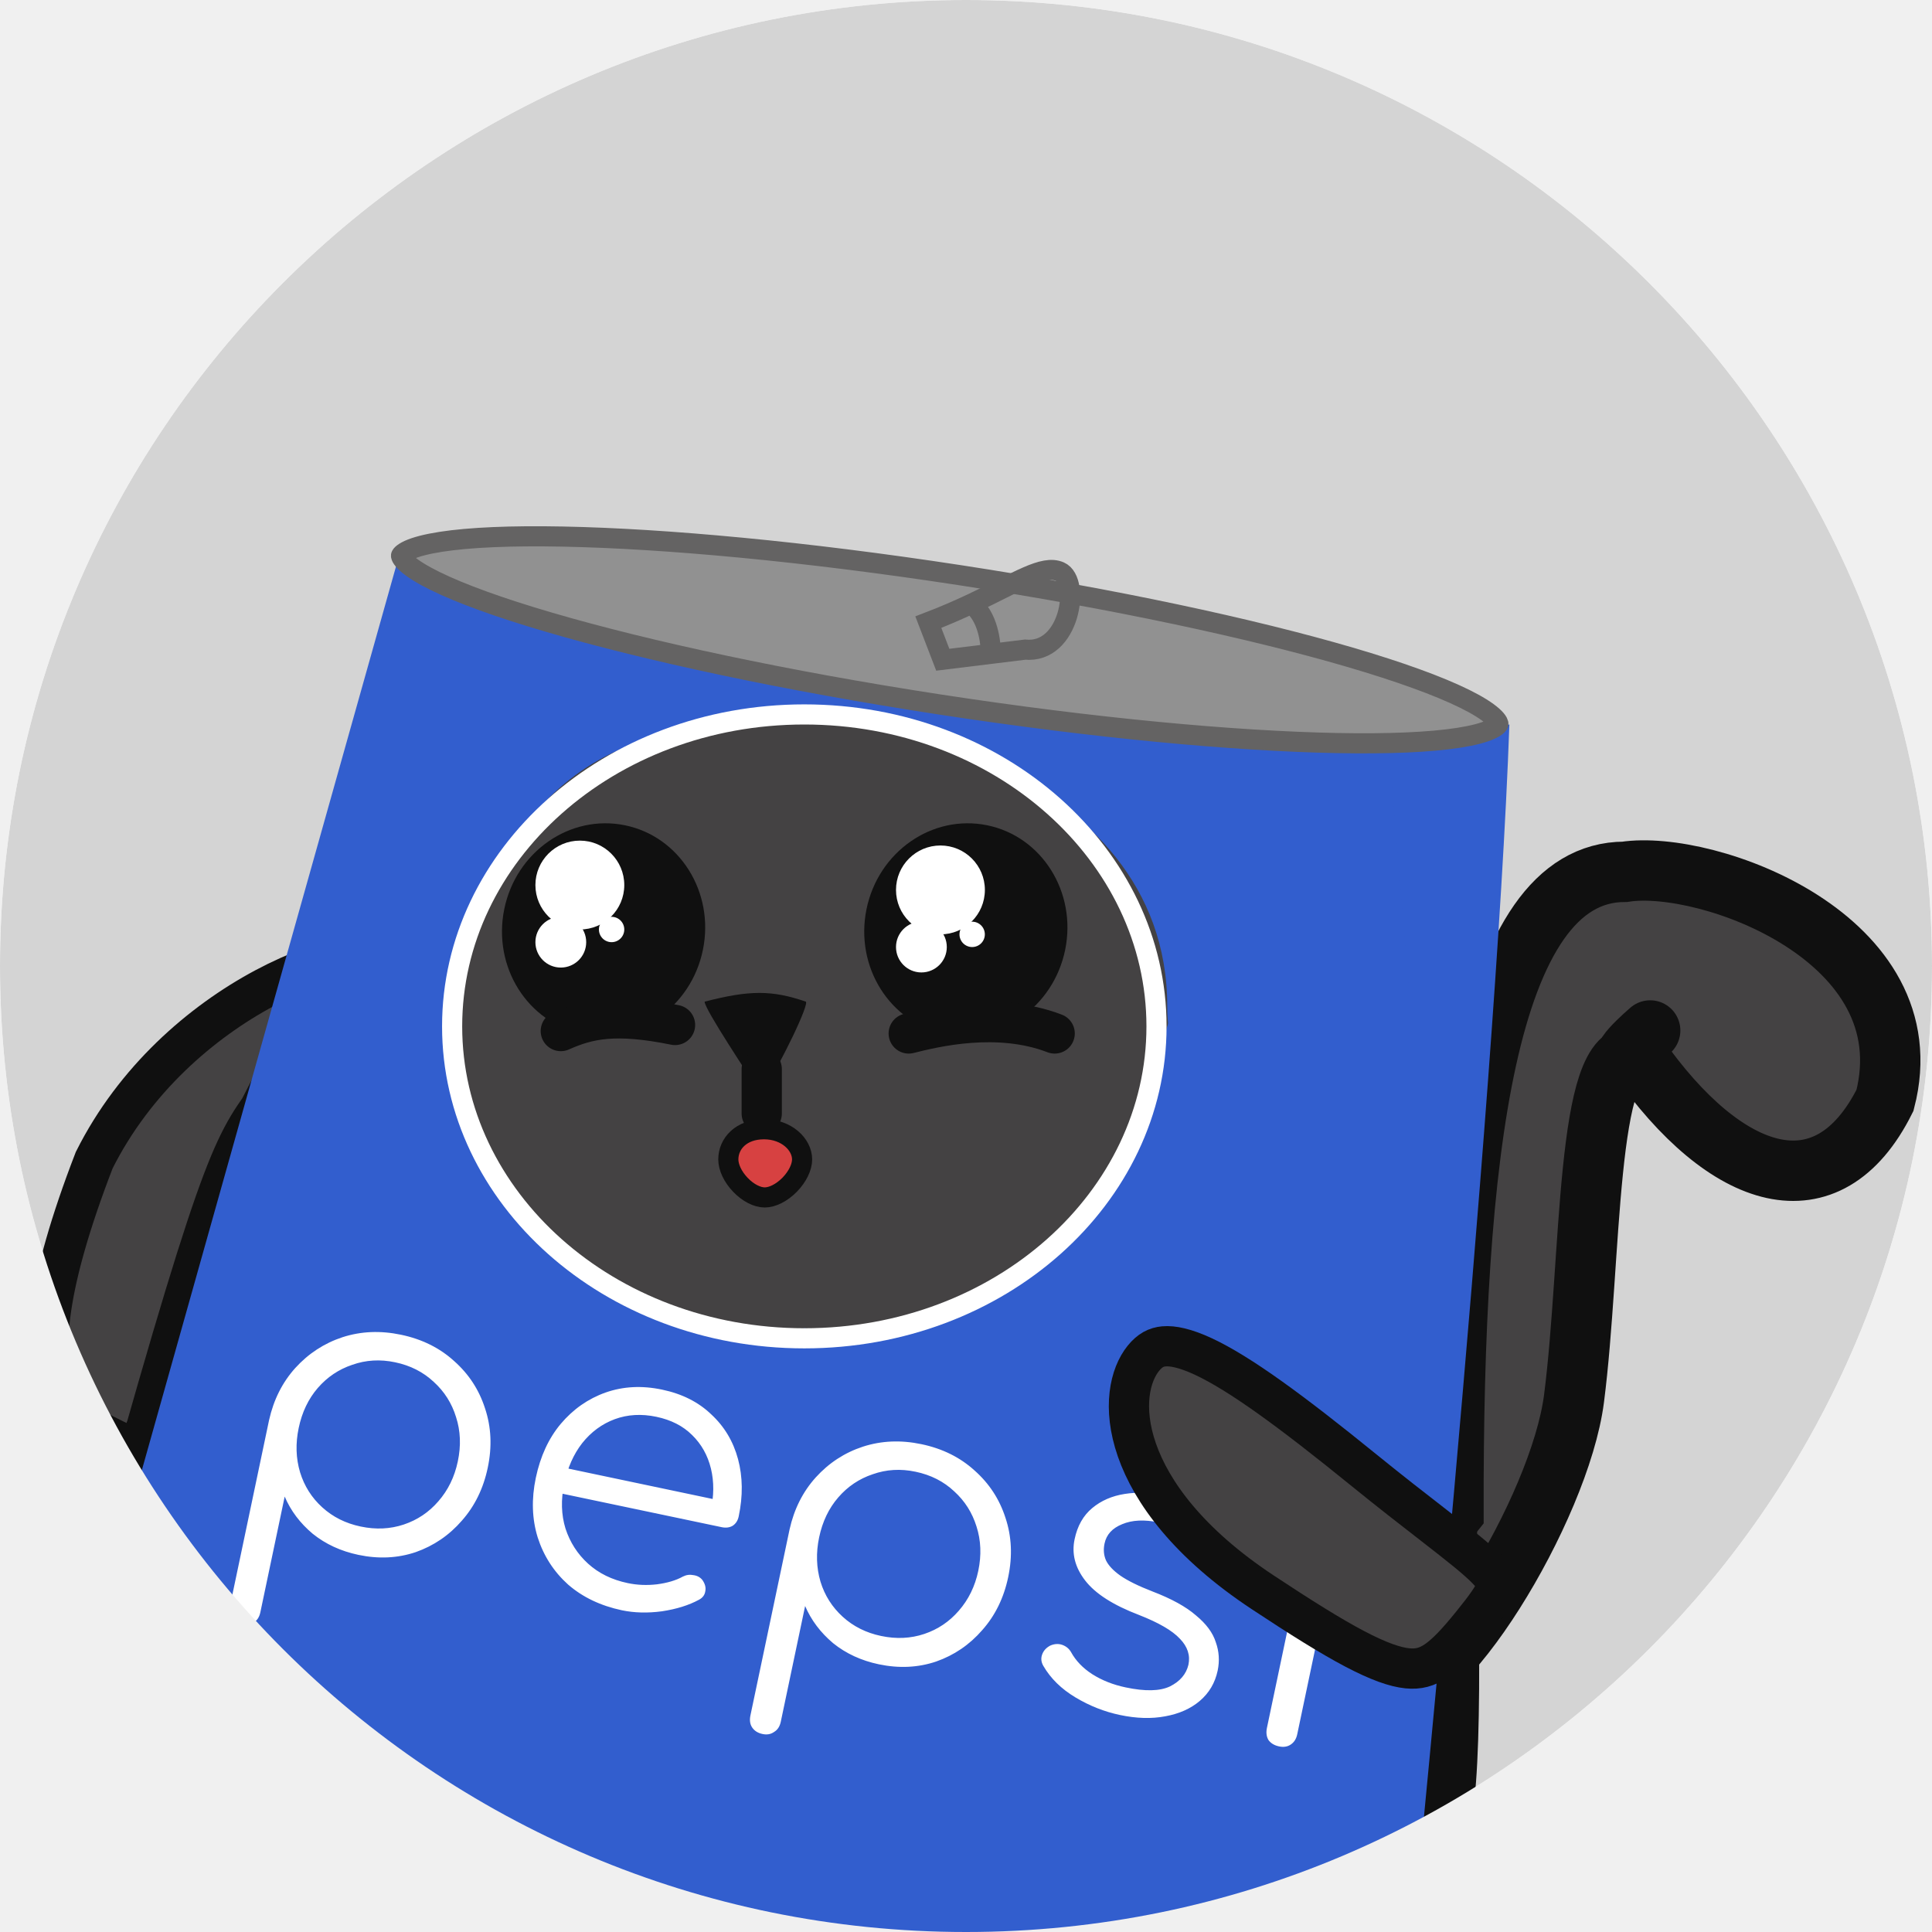
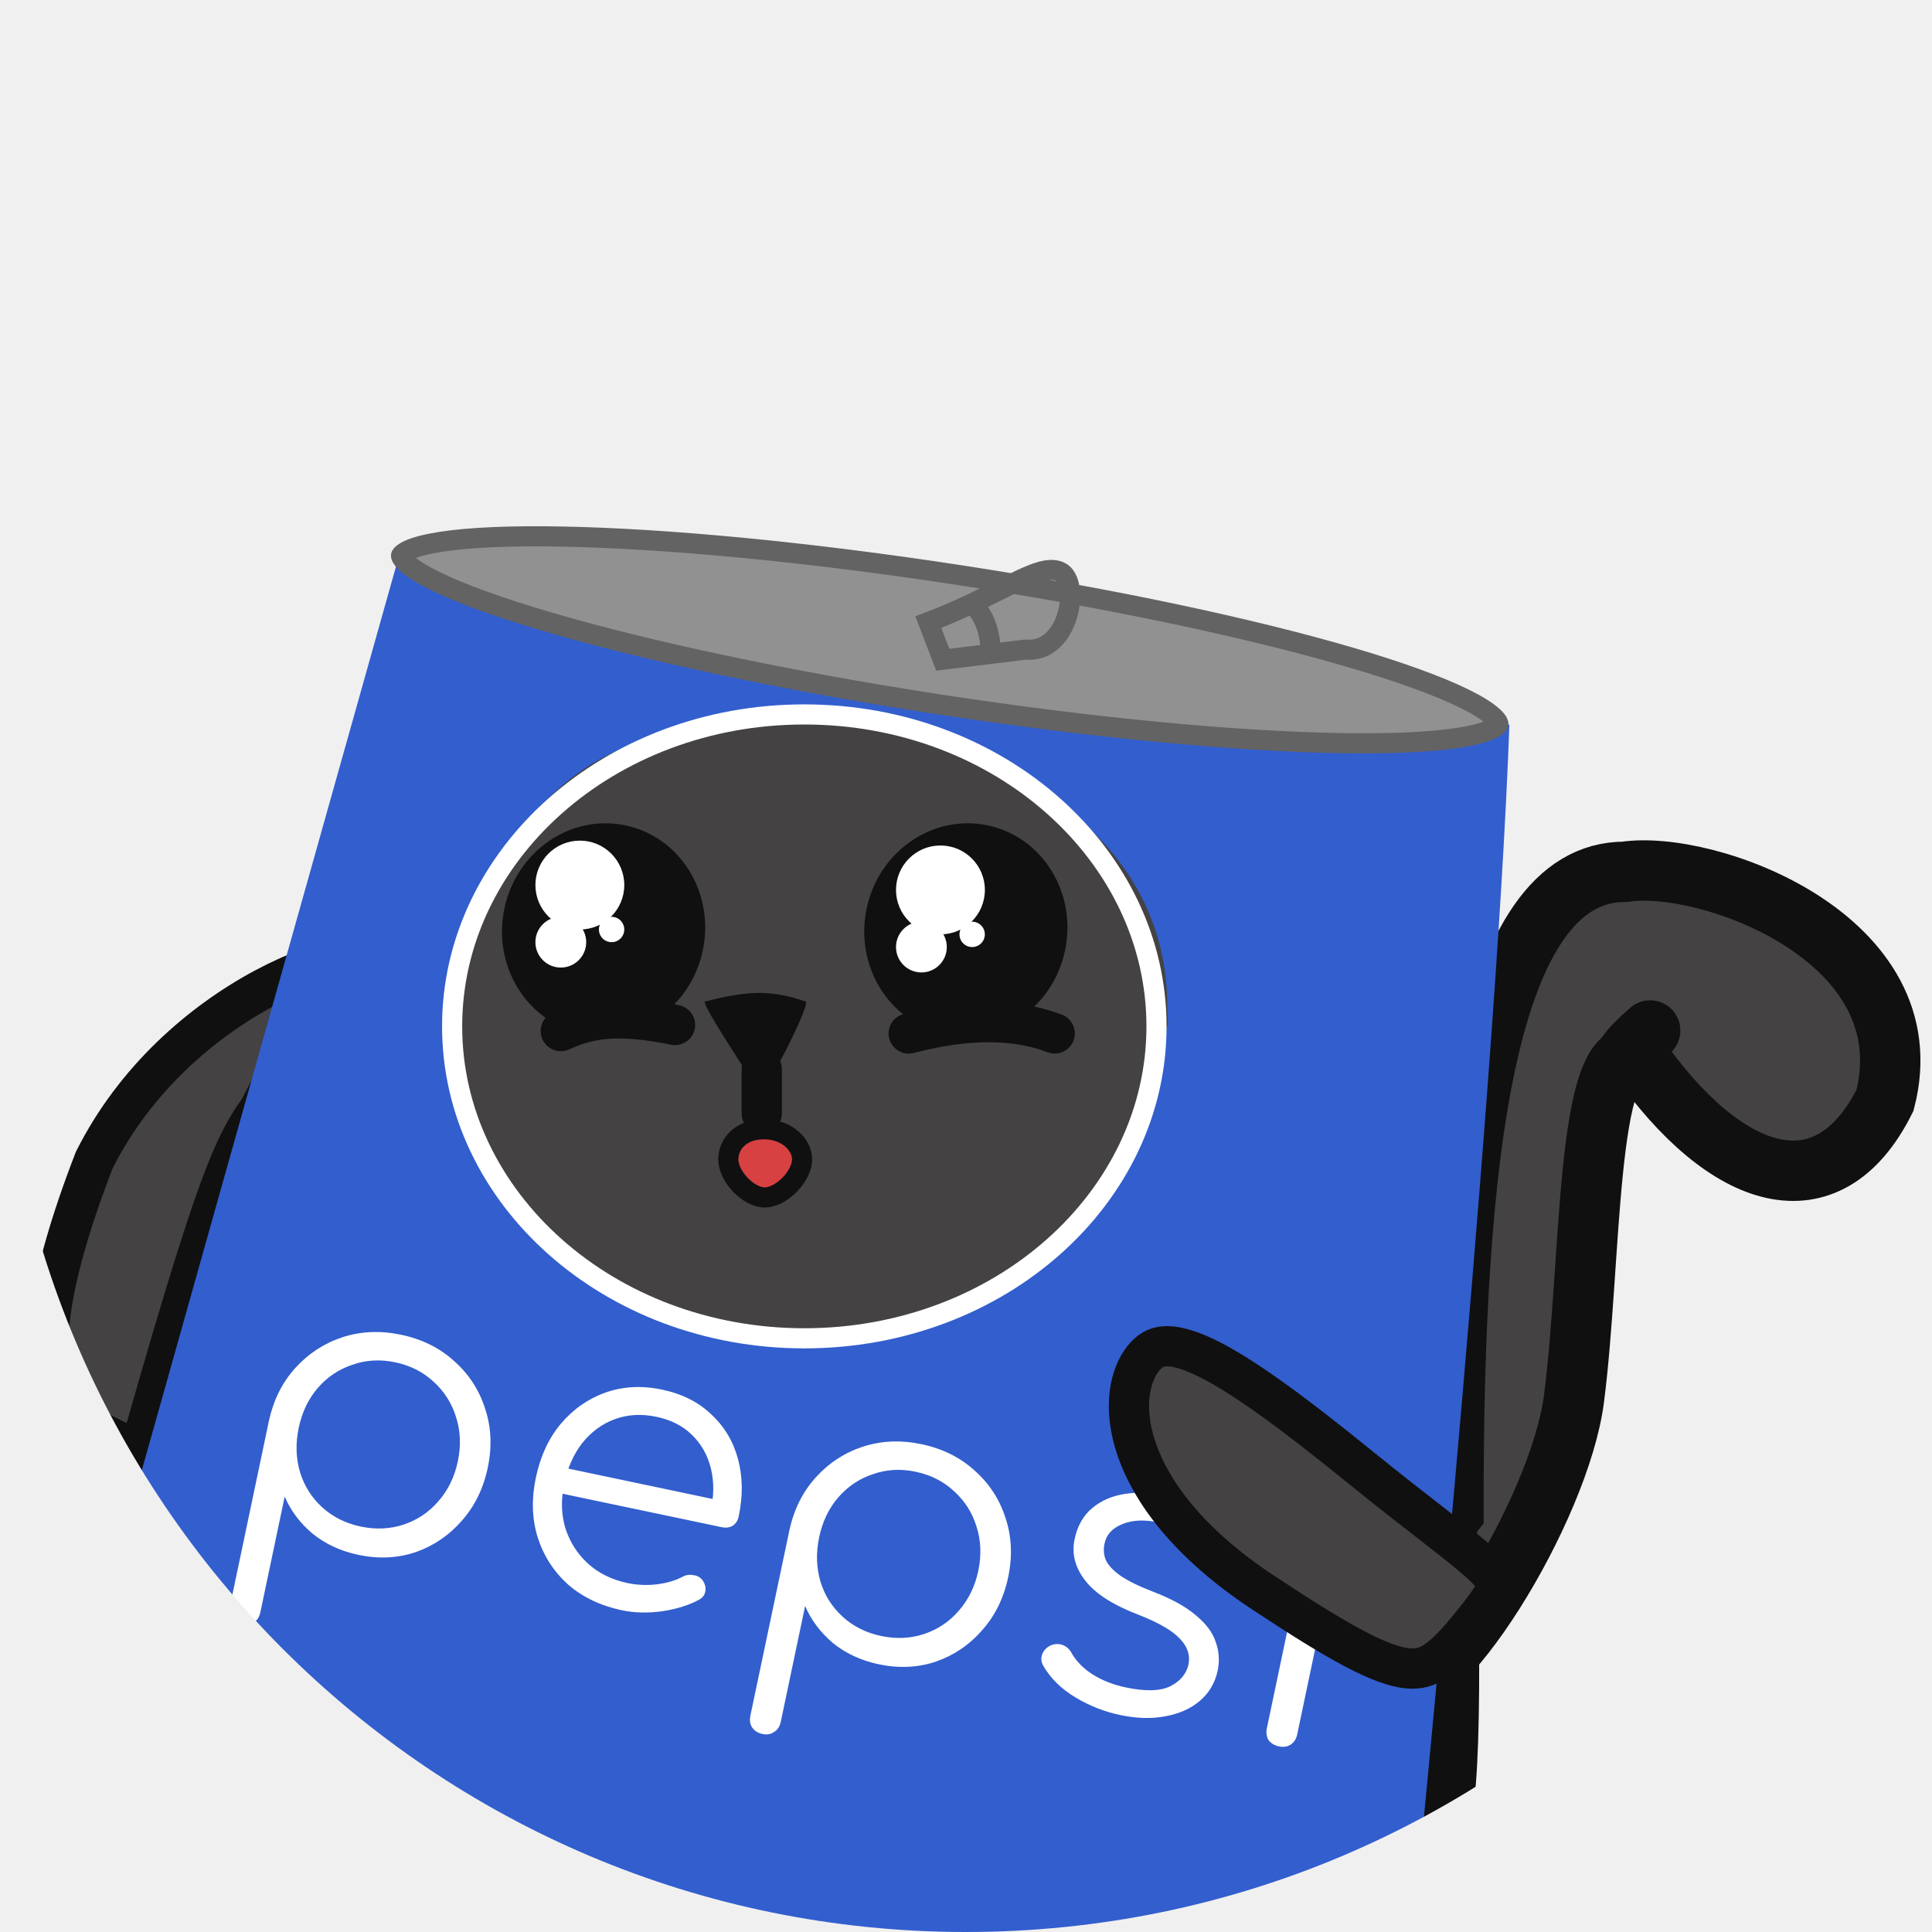
<svg xmlns="http://www.w3.org/2000/svg" width="48" height="48" viewBox="0 0 48 48" fill="none">
  <mask id="mask0_66_8" style="mask-type:alpha" maskUnits="userSpaceOnUse" x="0" y="0" width="48" height="48">
    <rect width="48" height="48" rx="24" fill="#E9E9E9" />
  </mask>
  <g mask="url(#mask0_66_8)">
-     <circle cx="24" cy="24" r="24" fill="#D4D4D4" />
    <path d="M6.232 29.378C5.362 31.124 4.796 32.617 4.373 33.736C4.215 34.152 4.077 34.516 3.951 34.822C3.703 35.42 3.524 35.73 3.373 35.866C3.315 35.919 3.282 35.924 3.264 35.926C3.238 35.928 3.168 35.925 3.034 35.858C2.975 35.828 2.916 35.799 2.859 35.771C2.149 35.421 1.598 35.15 1.343 34.406C1.052 33.555 1.124 31.974 2.341 28.823C3.341 26.827 4.994 25.394 6.58 24.547C7.375 24.123 8.14 23.854 8.78 23.733C9.441 23.608 9.89 23.656 10.113 23.767C10.165 23.793 10.201 23.814 10.226 23.831C10.199 23.882 10.149 23.958 10.063 24.067C9.943 24.217 9.784 24.394 9.581 24.618C9.562 24.639 9.542 24.661 9.522 24.683C8.708 25.577 7.419 26.995 6.232 29.378Z" fill="#444243" stroke="#101010" />
    <path d="M34.42 40.392C35.165 39.004 35.48 38.373 36.111 37.585C36.09 28.784 36.899 21.66 40.368 21.66C42.417 21.345 47.875 23.311 46.832 27.337C45.413 30.175 42.89 29.386 40.683 26.233C40.483 26.313 40.404 26.312 40.399 26.265C39.411 26.777 39.514 31.584 39.106 34.747C38.752 37.497 35.728 42.428 34.424 41.984L34.42 40.392Z" fill="#444243" />
    <path d="M40.683 26.233C42.89 29.386 45.413 30.175 46.832 27.337C47.875 23.311 42.417 21.345 40.368 21.66C36.899 21.66 36.09 28.784 36.111 37.585C35.48 38.373 35.165 39.004 34.42 40.392L34.424 41.984C35.728 42.428 38.752 37.497 39.106 34.747C39.549 31.309 39.389 25.928 40.683 26.233ZM40.683 26.233C39.895 26.548 40.998 25.602 40.998 25.602" stroke="#101010" stroke-width="1.5" stroke-linecap="round" />
    <path d="M6.663 27.675C5.891 28.764 5.433 29.79 2.215 41.485C1.395 44.467 3.055 48.53 4.884 49.175C7.552 50.117 11.794 51.92 25.786 52C32.457 52 34.902 46.964 35.718 45.409C36.46 43.996 35.543 27.338 35.189 25.635C34.571 22.653 34.643 20.503 34.681 21.398C34.791 19.091 32.413 17.157 32 17.037C31.687 16.946 31.835 16.184 30.519 17.995C27.602 15.239 25.045 15.277 24.257 15.12C23.63 14.994 20.799 15.001 19.412 15.12C19.56 14.336 19 15 19 15L17.503 15.119L17.499 15.12C17.445 15.127 15.074 15.485 11.703 19.828L9.479 22.967L7.552 25.949L6.663 27.675Z" fill="#444243" />
    <path d="M19.41 17.037C19.397 16.536 19.421 15.824 19.412 15.12M29.93 19.553C29.855 19.119 30.099 18.573 30.519 17.995M19.412 15.12C19.56 14.336 19 15 19 15L17.503 15.119C17.501 15.12 17.501 15.12 17.499 15.12C17.445 15.127 15.074 15.485 11.703 19.828L9.479 22.967L7.552 25.949L6.663 27.675C5.891 28.764 5.433 29.79 2.215 41.485C1.395 44.467 3.055 48.53 4.884 49.175C7.552 50.117 11.794 51.92 25.786 52C32.457 52 34.902 46.964 35.718 45.409C36.46 43.996 35.543 27.338 35.189 25.635C34.571 22.653 34.643 20.503 34.681 21.398C34.791 19.091 32.413 17.157 32 17.037C31.687 16.946 31.835 16.184 30.519 17.995M19.412 15.12C20.799 15.001 23.63 14.994 24.257 15.12C25.045 15.277 27.602 15.239 30.519 17.995" stroke="#101010" stroke-width="1.5" stroke-linecap="round" />
    <ellipse cx="14.996" cy="23.093" rx="2.519" ry="2.643" transform="rotate(11.5217 14.9957 23.0926)" fill="#101010" />
    <path d="M16.771 25.465C15.285 25.163 14.609 25.314 13.933 25.616" stroke="#101010" stroke-linecap="round" />
    <circle cx="14.406" cy="21.989" r="1.104" fill="white" />
    <circle cx="13.933" cy="23.408" r="0.631" fill="white" />
    <circle cx="15.195" cy="23.093" r="0.315" fill="white" />
    <ellipse cx="23.996" cy="23.093" rx="2.519" ry="2.643" transform="rotate(11.5217 23.9957 23.0926)" fill="#101010" />
    <path d="M26.203 25.676C24.784 25.13 23.207 25.518 22.577 25.676" stroke="#101010" stroke-linecap="round" />
    <circle cx="23.365" cy="22.11" r="1.104" fill="white" />
    <circle cx="22.892" cy="23.529" r="0.631" fill="white" />
    <circle cx="24.153" cy="23.214" r="0.315" fill="white" />
    <path d="M20.019 24.885C19.181 24.597 18.623 24.597 17.506 24.886C17.506 25.078 18.61 26.719 18.902 27.192C19.46 26.327 20.117 24.919 20.019 24.885Z" fill="#101010" />
    <path d="M18.925 26.561V26.876V27.192V27.665" stroke="#101010" stroke-linecap="round" />
    <path d="M34.5 21C34.5 21 34.93 20.673 35.384 21.259C35.374 21.898 34.719 22.42 34.463 22.416C34.207 22.412 33.99 22.639 34 22C34 21 34.019 20.741 34.5 21Z" fill="#101010" />
    <path d="M24 51.5C22.833 48.5 20.4 40.6 20 33C23 33.5 24.601 32.399 26.5 30.5C27.5 29.5 28.5 27.5 29 25.5C29.667 23.667 28 18 29.5 17.5C32.156 16.615 34 18.5 37.5 18C37.167 27.5 35 49 35 49C35 49 28.167 50.167 24 51.5Z" fill="#325ECE" />
    <path d="M1 45.5L10 13.5L34.5 18.5L35 24.5C32.667 26.833 29 28.5 29 25C29 19 21 17.5 19.5 18C17 18 13 18 11.5 24C10.128 29.488 16 33.5 20 33C22.5 38.667 26.3 50.5 21.5 52.5C16.7 54.5 5.667 51.5 1 45.5Z" fill="#325ECE" />
    <path d="M28.733 25.5C28.733 29.753 24.844 33.25 19.983 33.25C15.122 33.25 11.233 29.753 11.233 25.5C11.233 21.247 15.122 17.75 19.983 17.75C24.844 17.75 28.733 21.247 28.733 25.5Z" stroke="white" stroke-width="0.5" />
    <path d="M37.227 17.986C37.227 17.986 37.227 17.988 37.224 17.993C37.221 17.999 37.214 18.009 37.2 18.022C37.17 18.051 37.118 18.087 37.032 18.126C36.859 18.205 36.594 18.275 36.235 18.331C35.52 18.442 34.489 18.486 33.213 18.461C30.664 18.412 27.174 18.089 23.349 17.503C19.523 16.916 16.097 16.179 13.65 15.462C12.425 15.104 11.456 14.753 10.806 14.433C10.48 14.272 10.249 14.126 10.107 13.999C10.037 13.936 9.998 13.885 9.978 13.849C9.969 13.832 9.965 13.82 9.964 13.814C9.963 13.808 9.963 13.806 9.963 13.806L9.963 13.806L9.963 13.806C9.963 13.806 9.963 13.804 9.966 13.799C9.969 13.793 9.976 13.783 9.99 13.769C10.02 13.741 10.072 13.705 10.158 13.665C10.331 13.587 10.596 13.517 10.955 13.461C11.671 13.35 12.701 13.306 13.977 13.331C16.526 13.38 20.016 13.703 23.841 14.289C27.667 14.876 31.093 15.613 33.54 16.329C34.765 16.688 35.734 17.039 36.384 17.359C36.71 17.52 36.941 17.666 37.083 17.793C37.153 17.856 37.193 17.906 37.212 17.942C37.221 17.96 37.225 17.971 37.226 17.978C37.228 17.983 37.227 17.986 37.227 17.986Z" fill="#919191" stroke="#646363" stroke-width="0.5" />
    <path d="M24.134 15C23.819 15.148 23.464 15.304 23.064 15.457L23.423 16.391L24.612 16.245M24.134 15C25.292 14.457 25.922 14.02 26.332 14.203C26.853 14.434 26.582 16.249 25.469 16.14L24.612 16.245M24.134 15C24.542 15.309 24.623 15.959 24.612 16.245" stroke="#646363" stroke-width="0.5" />
    <path d="M6.016 40.363C5.898 40.338 5.811 40.282 5.754 40.196C5.703 40.117 5.689 40.018 5.714 39.901L6.685 35.282C6.799 34.774 7.016 34.343 7.336 33.988C7.663 33.628 8.054 33.373 8.508 33.223C8.968 33.074 9.453 33.054 9.962 33.161C10.484 33.27 10.925 33.489 11.285 33.817C11.647 34.138 11.902 34.529 12.05 34.989C12.205 35.451 12.228 35.943 12.118 36.465C12.01 36.98 11.795 37.419 11.474 37.781C11.159 38.144 10.777 38.404 10.329 38.562C9.881 38.713 9.406 38.736 8.904 38.63C8.467 38.538 8.088 38.363 7.768 38.105C7.455 37.842 7.223 37.534 7.073 37.182L6.468 40.059C6.443 40.177 6.388 40.261 6.302 40.311C6.222 40.369 6.126 40.386 6.016 40.363ZM8.96 37.926C9.338 38.006 9.696 37.989 10.033 37.876C10.37 37.763 10.656 37.571 10.89 37.3C11.132 37.024 11.293 36.694 11.374 36.309C11.457 35.917 11.442 35.55 11.33 35.206C11.225 34.864 11.041 34.573 10.778 34.334C10.516 34.088 10.196 33.925 9.818 33.846C9.446 33.767 9.091 33.788 8.752 33.908C8.415 34.021 8.13 34.213 7.895 34.484C7.661 34.755 7.503 35.086 7.421 35.477C7.34 35.862 7.351 36.229 7.455 36.578C7.56 36.92 7.744 37.211 8.007 37.45C8.271 37.69 8.588 37.848 8.96 37.926ZM15.451 40.007C14.923 39.895 14.477 39.683 14.114 39.368C13.759 39.048 13.507 38.658 13.359 38.197C13.217 37.738 13.201 37.245 13.312 36.716C13.425 36.181 13.631 35.734 13.932 35.375C14.24 35.011 14.611 34.751 15.045 34.597C15.48 34.444 15.948 34.419 16.45 34.525C16.946 34.629 17.353 34.834 17.67 35.139C17.995 35.439 18.217 35.809 18.336 36.25C18.454 36.69 18.46 37.165 18.353 37.674C18.331 37.778 18.281 37.856 18.202 37.908C18.124 37.953 18.033 37.964 17.929 37.942L13.77 37.068L13.902 36.441L18.139 37.333L17.654 37.547C17.74 37.17 17.743 36.817 17.663 36.486C17.582 36.156 17.426 35.878 17.194 35.652C16.969 35.428 16.674 35.277 16.308 35.2C15.937 35.122 15.592 35.142 15.274 35.259C14.957 35.376 14.687 35.575 14.464 35.855C14.25 36.13 14.101 36.466 14.017 36.864C13.933 37.262 13.944 37.632 14.049 37.975C14.161 38.318 14.348 38.61 14.611 38.849C14.874 39.088 15.202 39.249 15.593 39.331C15.828 39.381 16.071 39.391 16.322 39.362C16.581 39.328 16.796 39.264 16.965 39.17C17.05 39.127 17.137 39.115 17.229 39.134C17.321 39.146 17.395 39.186 17.449 39.252C17.517 39.348 17.542 39.441 17.523 39.533C17.51 39.626 17.458 39.696 17.366 39.745C17.112 39.883 16.806 39.978 16.447 40.032C16.09 40.08 15.758 40.071 15.451 40.007ZM18.946 43.081C18.828 43.057 18.741 43.001 18.684 42.914C18.633 42.835 18.62 42.737 18.644 42.62L19.616 38.001C19.729 37.493 19.946 37.062 20.266 36.707C20.593 36.346 20.984 36.091 21.438 35.942C21.899 35.793 22.383 35.773 22.892 35.88C23.414 35.989 23.855 36.208 24.215 36.536C24.577 36.857 24.832 37.248 24.98 37.708C25.135 38.17 25.158 38.662 25.048 39.184C24.94 39.699 24.725 40.138 24.404 40.499C24.089 40.862 23.707 41.123 23.259 41.28C22.811 41.432 22.336 41.454 21.834 41.349C21.397 41.257 21.018 41.082 20.698 40.824C20.385 40.56 20.154 40.253 20.003 39.901L19.398 42.778C19.373 42.895 19.318 42.979 19.233 43.029C19.152 43.087 19.057 43.105 18.946 43.081ZM21.89 40.645C22.268 40.725 22.626 40.708 22.963 40.595C23.3 40.482 23.586 40.29 23.82 40.019C24.062 39.743 24.224 39.412 24.305 39.028C24.387 38.636 24.372 38.269 24.261 37.925C24.155 37.583 23.971 37.292 23.708 37.053C23.447 36.807 23.127 36.644 22.748 36.565C22.376 36.486 22.021 36.507 21.683 36.627C21.345 36.74 21.06 36.932 20.826 37.203C20.591 37.474 20.433 37.805 20.351 38.196C20.27 38.581 20.282 38.948 20.385 39.297C20.49 39.639 20.675 39.93 20.938 40.169C21.201 40.408 21.518 40.567 21.89 40.645ZM27.823 42.608C27.439 42.527 27.07 42.382 26.72 42.172C26.369 41.962 26.103 41.701 25.923 41.391C25.868 41.298 25.857 41.203 25.891 41.108C25.924 41.013 25.991 40.939 26.091 40.885C26.196 40.839 26.296 40.833 26.391 40.866C26.486 40.9 26.559 40.959 26.609 41.045C26.727 41.26 26.903 41.444 27.137 41.595C27.378 41.748 27.654 41.857 27.967 41.923C28.45 42.025 28.816 42.017 29.066 41.899C29.317 41.774 29.47 41.595 29.526 41.362C29.576 41.127 29.505 40.911 29.315 40.715C29.126 40.511 28.786 40.314 28.295 40.122C27.658 39.879 27.214 39.595 26.962 39.269C26.71 38.944 26.622 38.602 26.698 38.243C26.767 37.91 26.914 37.652 27.137 37.467C27.359 37.282 27.629 37.165 27.946 37.116C28.263 37.067 28.598 37.079 28.95 37.153C29.387 37.245 29.746 37.399 30.028 37.615C30.316 37.832 30.531 38.089 30.674 38.384C30.721 38.483 30.729 38.576 30.696 38.665C30.664 38.754 30.596 38.818 30.492 38.857C30.404 38.886 30.31 38.883 30.208 38.848C30.114 38.808 30.04 38.742 29.985 38.648C29.861 38.425 29.701 38.248 29.503 38.118C29.307 37.981 29.069 37.883 28.788 37.824C28.43 37.749 28.127 37.764 27.88 37.868C27.634 37.967 27.488 38.127 27.442 38.349C27.41 38.498 27.422 38.637 27.477 38.765C27.538 38.893 27.658 39.021 27.836 39.147C28.02 39.274 28.286 39.405 28.632 39.539C29.105 39.72 29.465 39.918 29.713 40.134C29.968 40.344 30.133 40.566 30.206 40.8C30.288 41.028 30.303 41.263 30.253 41.504C30.188 41.811 30.04 42.062 29.808 42.259C29.584 42.45 29.298 42.578 28.951 42.641C28.61 42.706 28.234 42.695 27.823 42.608ZM31.778 43.389C31.661 43.364 31.573 43.311 31.515 43.231C31.465 43.146 31.452 43.044 31.477 42.927L32.442 38.337C32.466 38.22 32.518 38.135 32.597 38.084C32.684 38.027 32.786 38.011 32.904 38.036C33.014 38.059 33.095 38.113 33.145 38.199C33.203 38.279 33.22 38.378 33.195 38.495L32.23 43.085C32.206 43.203 32.15 43.29 32.063 43.346C31.984 43.398 31.889 43.412 31.778 43.389ZM33.108 37.016C32.964 36.986 32.851 36.907 32.769 36.781C32.686 36.655 32.661 36.517 32.693 36.367C32.727 36.203 32.806 36.087 32.929 36.018C33.061 35.943 33.198 35.921 33.342 35.951C33.479 35.98 33.589 36.054 33.673 36.174C33.765 36.289 33.794 36.428 33.759 36.591C33.728 36.741 33.649 36.857 33.522 36.94C33.396 37.022 33.258 37.047 33.108 37.016Z" fill="white" />
    <path d="M36.558 40.365C36.197 40.81 35.93 41.094 35.679 41.265C35.453 41.418 35.242 41.477 34.965 41.449C34.659 41.418 34.251 41.277 33.655 40.964C33.064 40.652 32.328 40.193 31.374 39.562C29.529 38.342 28.61 37.073 28.246 36.025C27.878 34.967 28.076 34.154 28.408 33.745C28.569 33.547 28.728 33.467 28.917 33.45C29.132 33.431 29.442 33.491 29.895 33.701C30.806 34.126 32.073 35.053 33.897 36.534C34.544 37.059 35.098 37.489 35.555 37.843C35.742 37.988 35.912 38.121 36.066 38.242C36.617 38.675 36.926 38.943 37.086 39.153C37.158 39.249 37.178 39.307 37.185 39.339C37.19 39.365 37.192 39.402 37.167 39.473C37.106 39.652 36.932 39.905 36.558 40.365Z" fill="#444243" stroke="#101010" />
    <path d="M19.928 28.806C19.928 28.995 19.815 29.234 19.618 29.435C19.42 29.636 19.186 29.75 19 29.75C18.815 29.75 18.587 29.637 18.396 29.437C18.204 29.238 18.095 28.998 18.095 28.806C18.095 28.414 18.413 28.056 18.981 28.056C19.542 28.056 19.928 28.433 19.928 28.806Z" fill="#D74141" stroke="#101010" stroke-width="0.5" />
  </g>
</svg>
